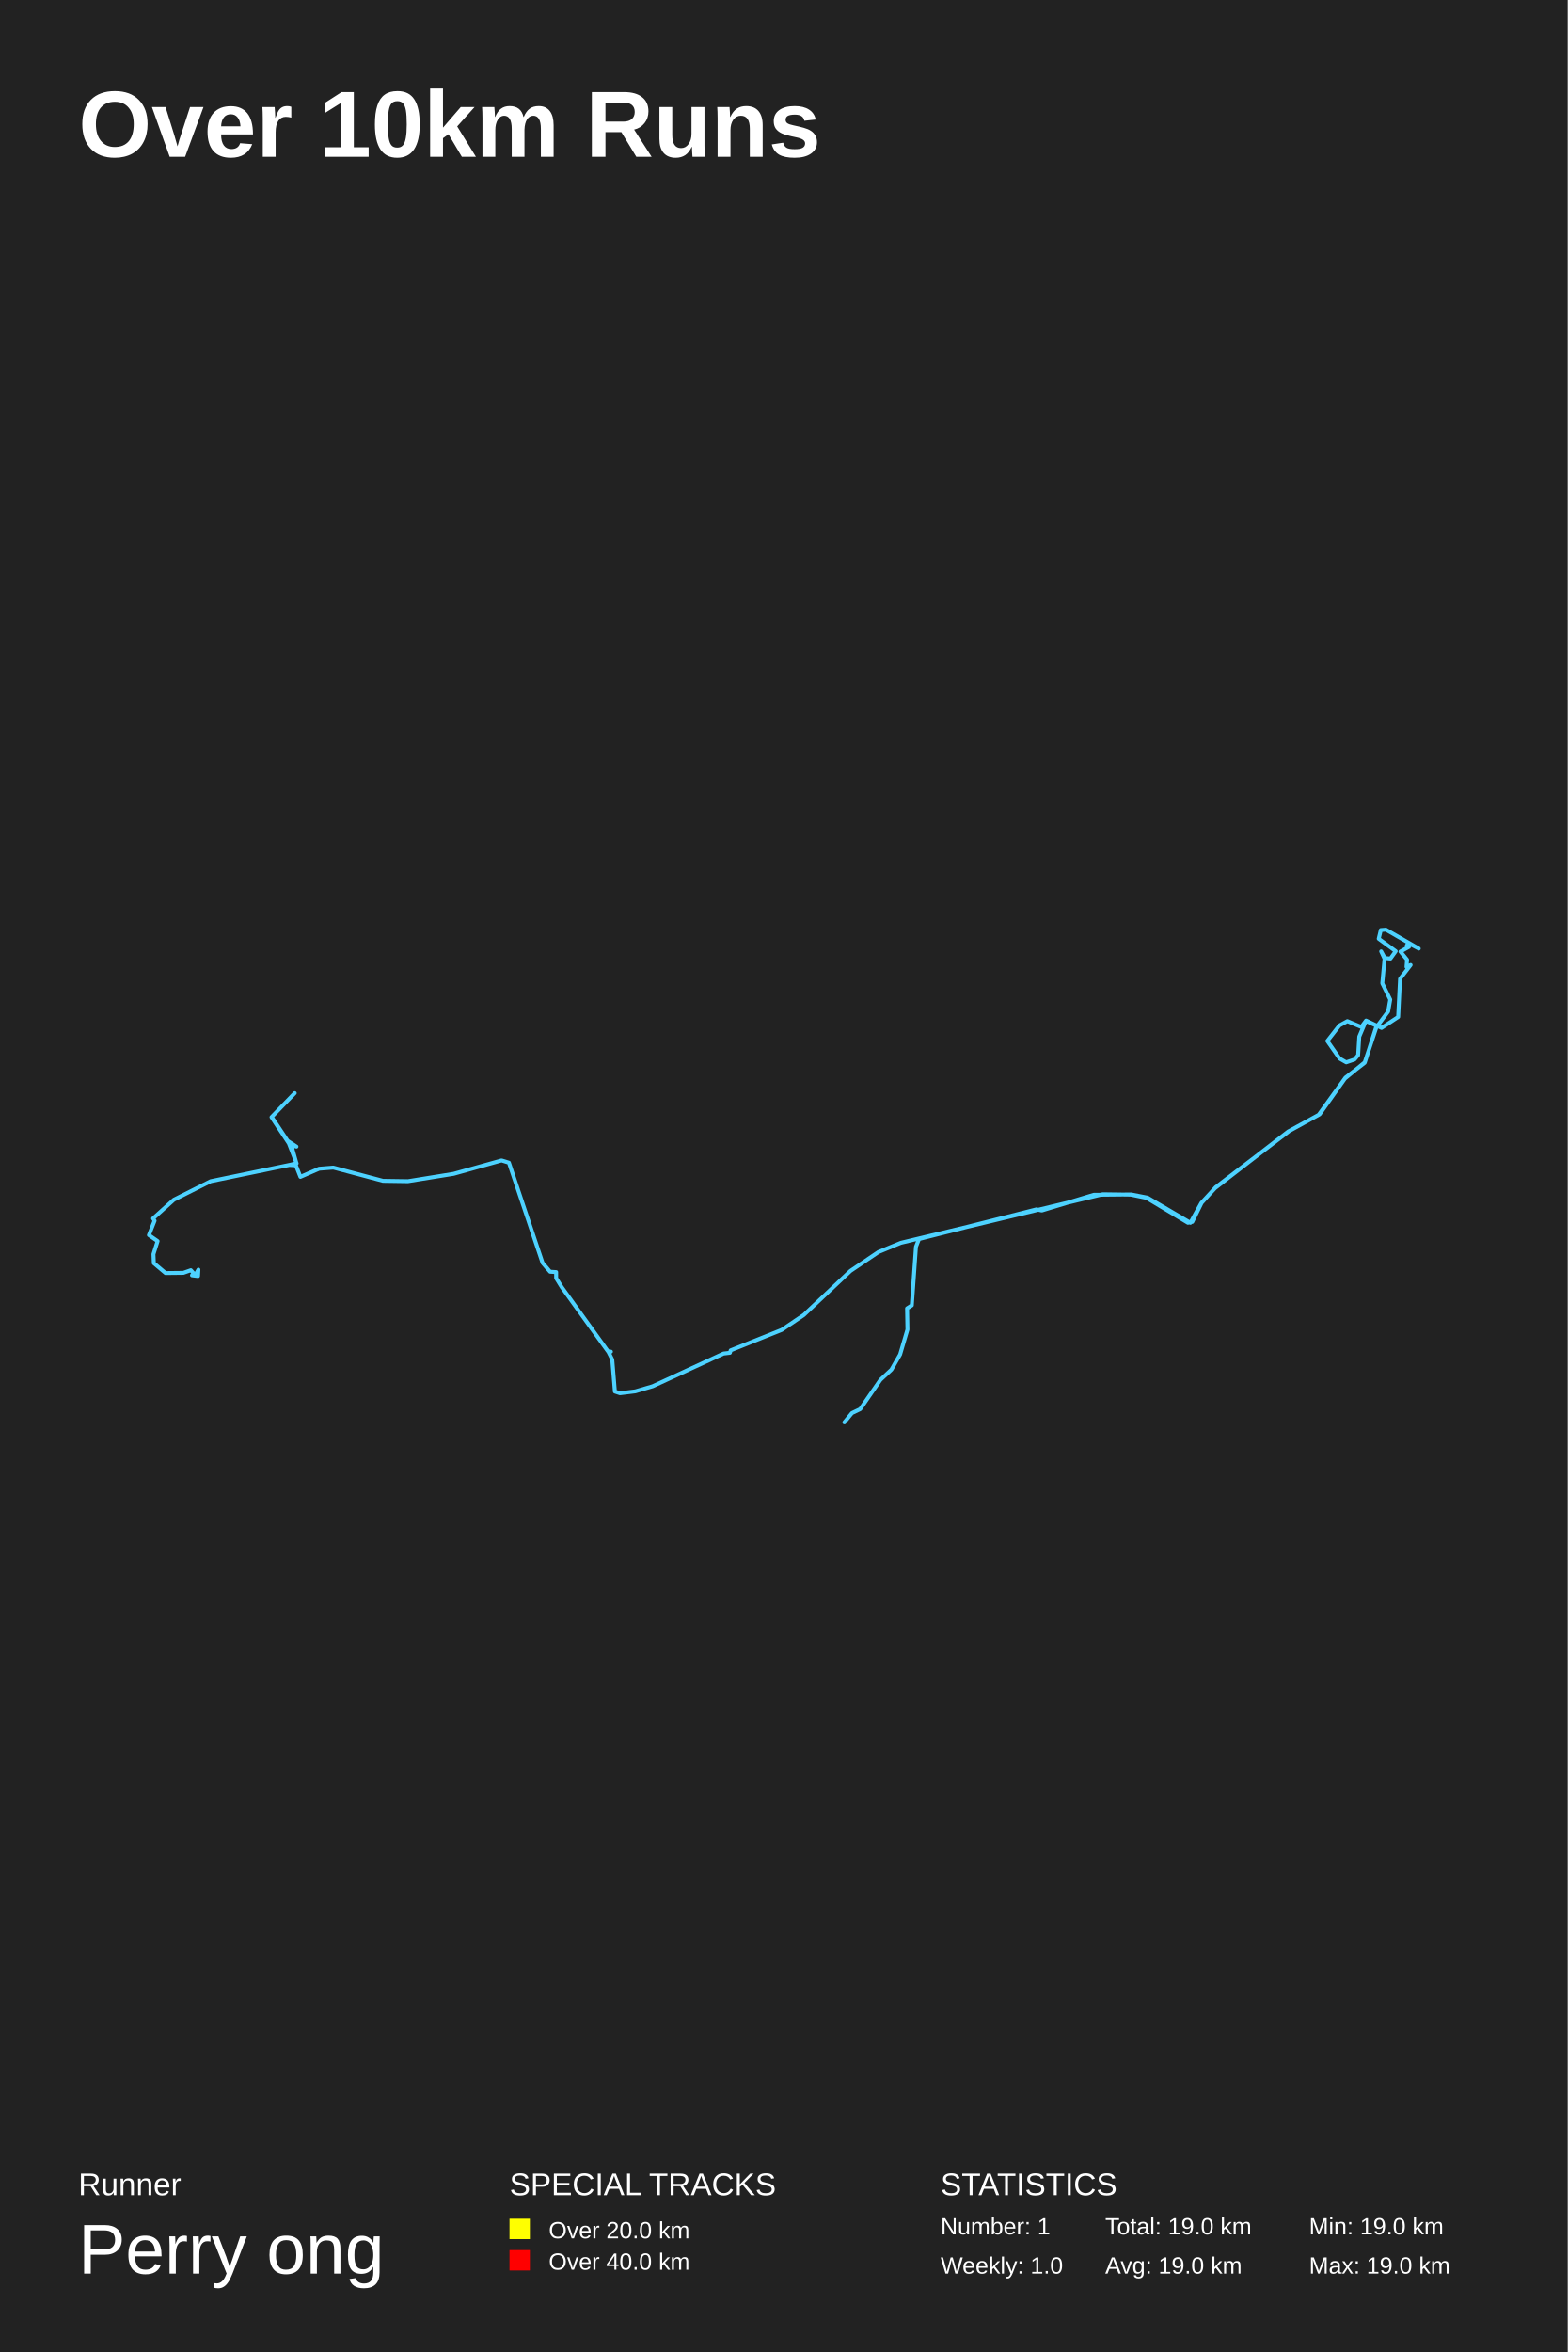
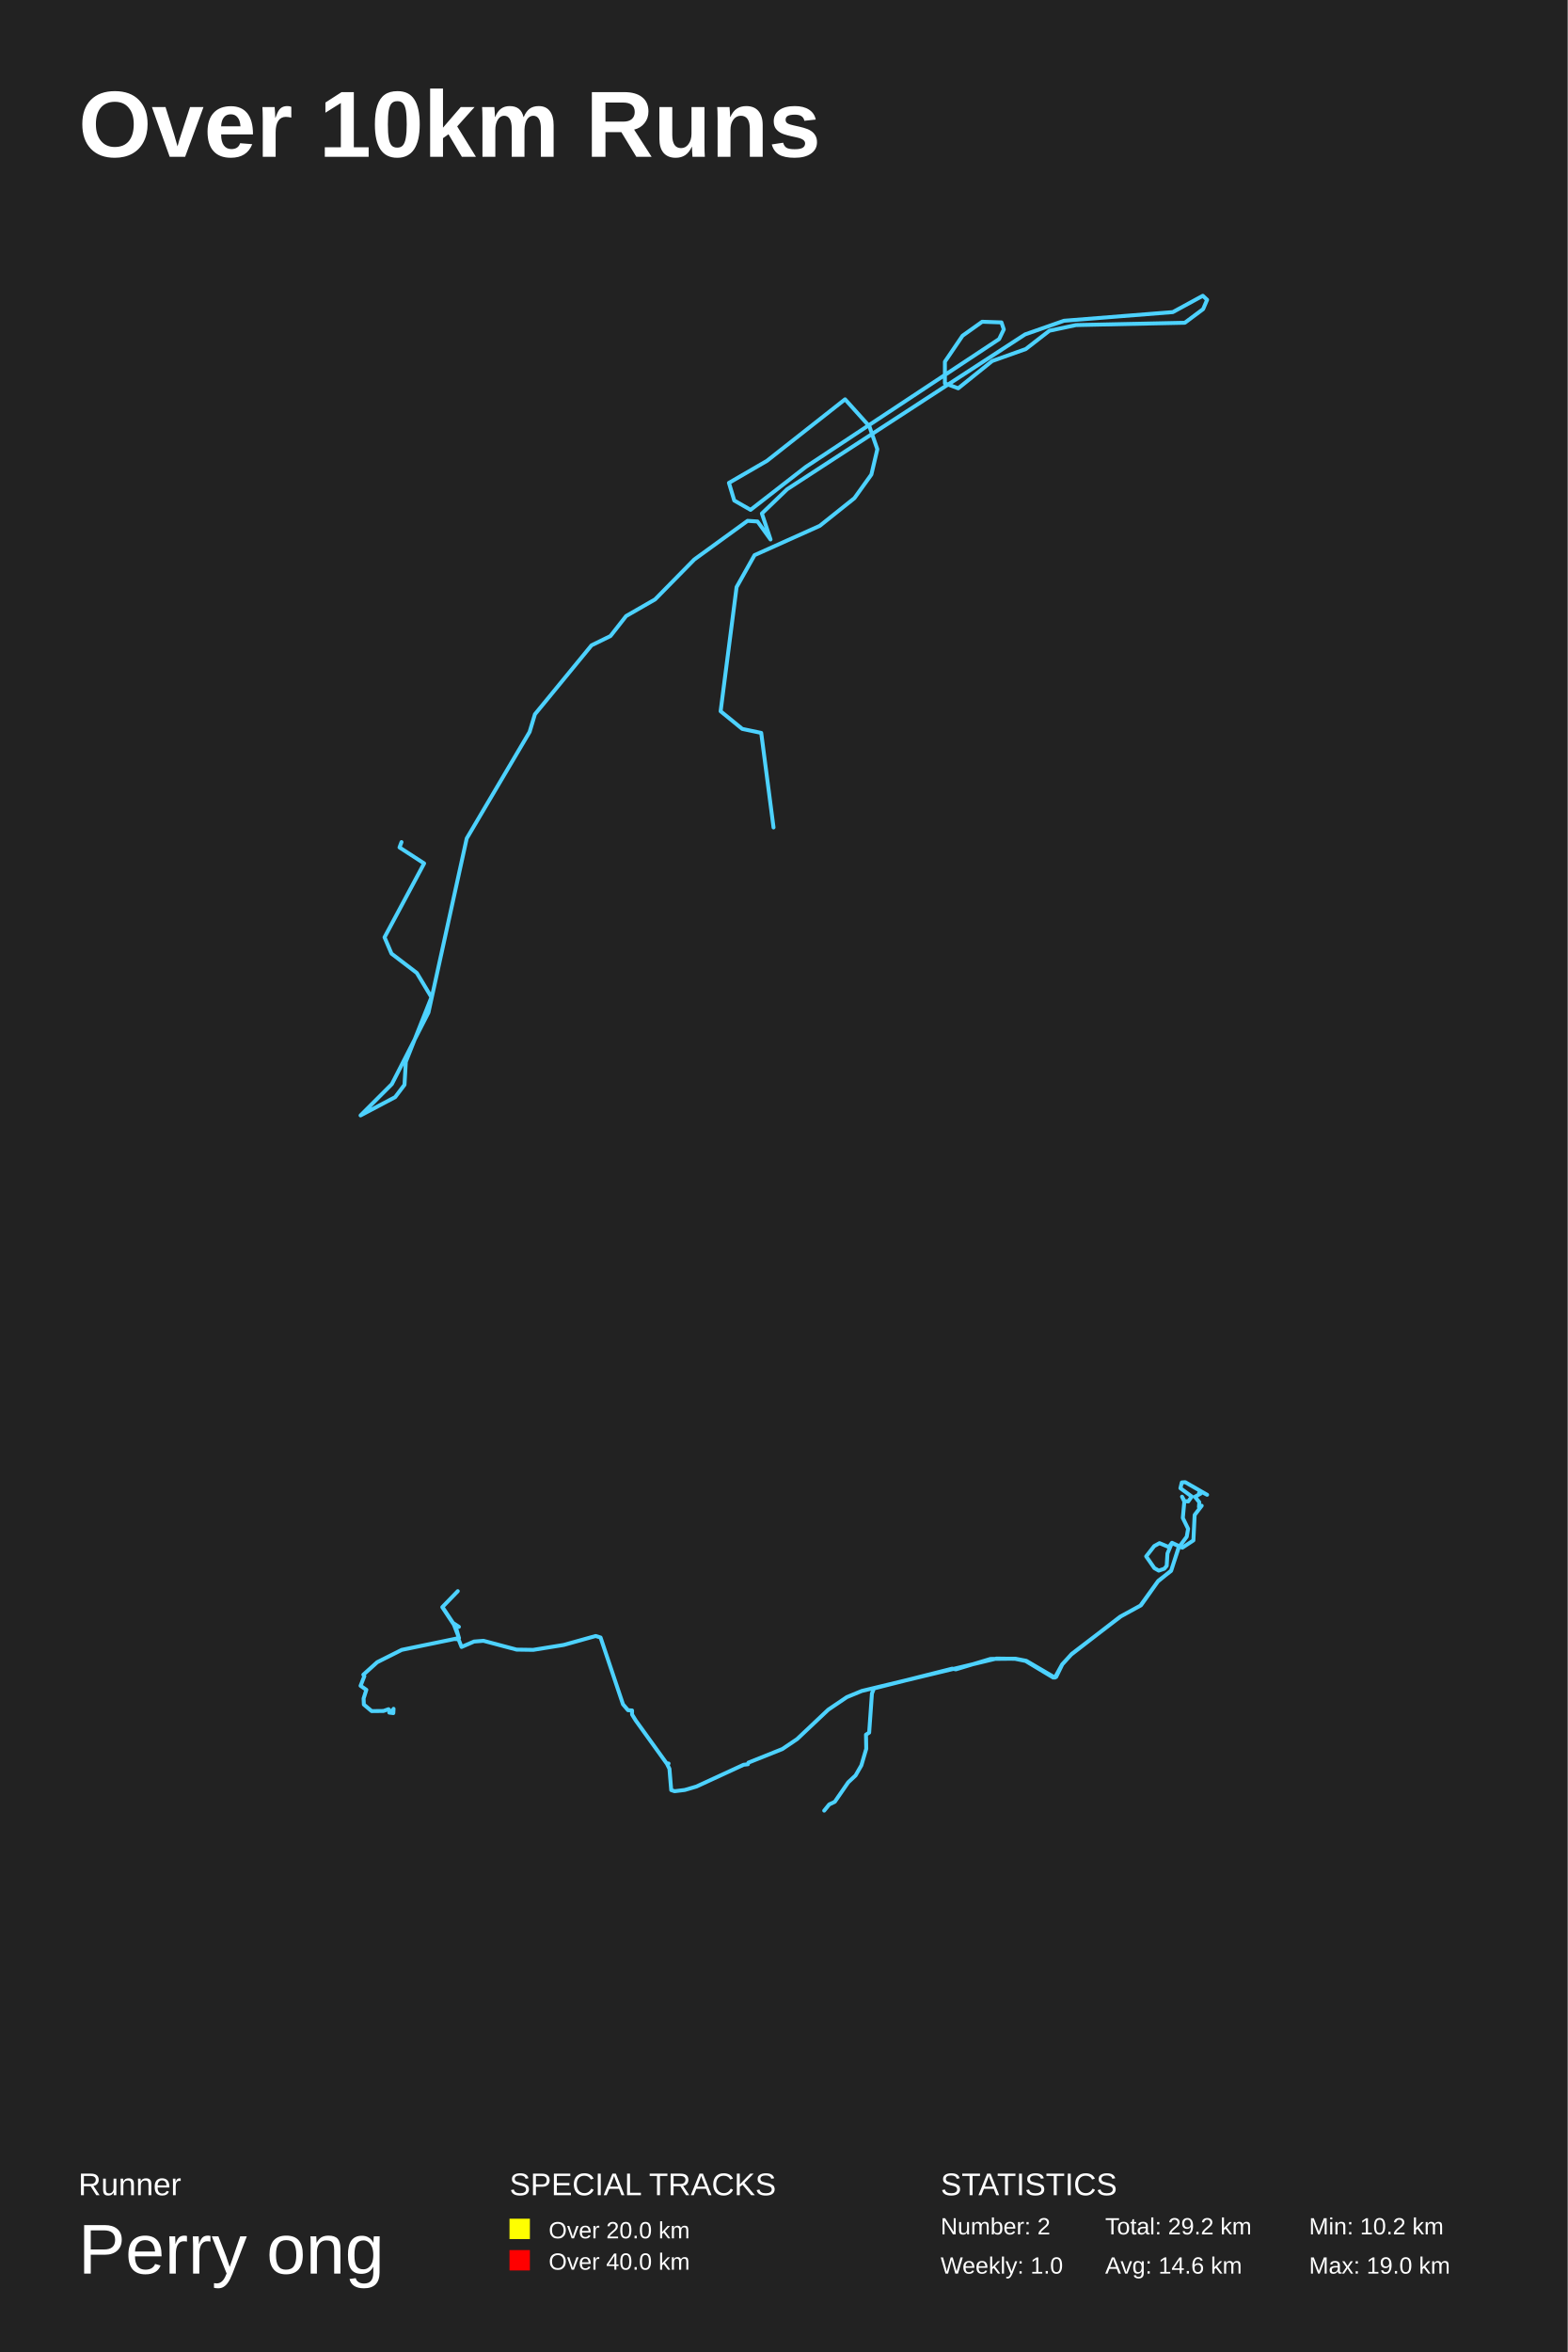
<svg xmlns="http://www.w3.org/2000/svg" baseProfile="full" height="300mm" version="1.1" viewBox="0,0,200,300" width="200mm">
  <defs />
  <rect fill="#222222" height="300" width="200" x="0" y="0" />
  <text fill="#FFFFFF" style="font-size:12px; font-family:Arial; font-weight:bold;" x="10" y="20">Over 10km Runs</text>
  <text fill="#FFFFFF" style="font-size:4px; font-family:Arial" x="10" y="280">Runner</text>
  <text fill="#FFFFFF" style="font-size:9px; font-family:Arial" x="10" y="290">Perry ong</text>
  <text fill="#FFFFFF" style="font-size:4px; font-family:Arial" x="65" y="280">SPECIAL TRACKS</text>
  <rect fill="yellow" height="2.6" width="2.6" x="65" y="283" />
  <text fill="#FFFFFF" style="font-size:3px; font-family:Arial" x="70" y="285.5">Over 20.0 km</text>
  <rect fill="red" height="2.6" width="2.6" x="65" y="287" />
  <text fill="#FFFFFF" style="font-size:3px; font-family:Arial" x="70" y="289.5">Over 40.0 km</text>
  <text fill="#FFFFFF" style="font-size:4px; font-family:Arial" x="120" y="280">STATISTICS</text>
-   <text fill="#FFFFFF" style="font-size:3px; font-family:Arial" x="120" y="285">Number: 1</text>
+   <text fill="#FFFFFF" style="font-size:3px; font-family:Arial" x="120" y="285">Number: 2</text>
  <text fill="#FFFFFF" style="font-size:3px; font-family:Arial" x="120" y="290">Weekly: 1.0</text>
-   <text fill="#FFFFFF" style="font-size:3px; font-family:Arial" x="141" y="285">Total: 19.0 km</text>
-   <text fill="#FFFFFF" style="font-size:3px; font-family:Arial" x="141" y="290">Avg: 19.0 km</text>
-   <text fill="#FFFFFF" style="font-size:3px; font-family:Arial" x="167" y="285">Min: 19.0 km</text>
+   <text fill="#FFFFFF" style="font-size:3px; font-family:Arial" x="141" y="285">Total: 29.2 km</text>
+   <text fill="#FFFFFF" style="font-size:3px; font-family:Arial" x="141" y="290">Avg: 14.6 km</text>
+   <text fill="#FFFFFF" style="font-size:3px; font-family:Arial" x="167" y="285">Min: 10.2 km</text>
  <text fill="#FFFFFF" style="font-size:3px; font-family:Arial" x="167" y="290">Max: 19.0 km</text>
-   <polyline fill="none" points="107.723,181.42 108.687,180.239 109.747,179.732 112.325,175.996 113.723,174.695 114.831,172.766 115.771,169.585 115.723,166.885 116.325,166.499 116.855,159.027 117.241,158.039 132.229,154.254 132.904,154.399 139.53,152.398 144.301,152.35 146.398,152.76 151.867,155.966 153.265,153.435 155.0,151.555 164.349,144.324 168.229,142.202 171.651,137.454 174.108,135.55 175.53,131.114 177.096,129.017 177.361,127.499 176.349,125.426 176.639,122.292 176.205,121.352 176.663,122.196 177.386,122.268 178.06,121.328 175.892,119.737 176.157,118.628 176.807,118.58 181.0,120.991 179.651,120.292 179.458,120.653 179.747,120.774 178.663,121.376 179.506,122.413 179.434,123.329 179.964,123.088 178.614,124.847 178.373,129.716 176.253,131.114 174.277,130.174 173.675,130.994 171.892,130.247 170.88,130.801 169.337,132.778 170.904,135.019 171.747,135.501 172.807,135.14 173.265,134.585 173.41,132.223 174.253,130.223 175.651,130.849 174.108,135.501 171.578,137.574 168.349,142.13 164.494,144.251 155.096,151.434 153.289,153.435 152.108,155.845 151.554,155.966 146.253,152.784 144.253,152.374 140.687,152.326 114.928,158.521 112.06,159.702 108.494,162.112 102.542,167.729 99.723,169.633 93.217,172.236 93.12,172.549 92.301,172.646 83.265,176.816 81.048,177.467 79.096,177.708 78.446,177.491 78.108,173.417 77.627,172.453 77.94,172.405 77.554,172.357 71.651,164.161 70.952,163.028 70.952,162.257 70.181,162.209 69.217,161.076 64.928,148.301 63.988,148.012 57.867,149.723 52.036,150.663 48.855,150.615 42.518,148.927 40.711,149.072 38.325,150.109 37.747,148.638 36.928,148.59 37.819,148.373 37.313,146.589 37.361,146.059 37.819,146.252 36.687,145.505 34.663,142.468 37.602,139.43 34.639,142.492 36.855,145.842 37.843,148.397 26.88,150.663 22.181,153.025 19.53,155.411 19.723,155.701 19.0,157.533 20.108,158.304 19.578,159.967 19.627,161.124 21.12,162.378 23.386,162.353 24.349,162.016 24.904,162.643 25.313,161.944 25.265,162.763 24.494,162.667" stroke="#4DD2FF" stroke-linecap="round" stroke-linejoin="round" stroke-width="0.5" />
+   <polyline fill="none" points="98.684,105.542 97.113,93.482 94.693,92.973 91.934,90.722 93.972,74.883 96.264,70.807 104.585,67.07 109.0,63.545 111.165,60.53 111.929,57.303 110.91,54.373 107.811,50.933 97.835,58.789 92.995,61.592 93.675,63.842 95.755,65.031 102.802,59.554 127.467,43.248 128.061,42.016 127.764,41.124 125.302,41.039 122.797,42.823 120.547,46.135 120.547,48.895 122.245,49.532 126.575,46.05 130.863,44.521 133.877,42.186 137.274,41.464 151.156,41.167 153.491,39.426 154.0,38.237 153.448,37.727 149.627,39.808 135.745,40.912 130.778,42.653 100.425,62.399 97.198,65.499 98.302,68.811 96.646,66.518 95.373,66.433 88.58,71.359 83.571,76.454 79.877,78.577 77.882,81.125 75.462,82.314 68.245,91.104 67.566,93.355 59.542,106.943 54.66,129.152 49.991,138.281 46.0,142.273 50.415,139.937 51.604,138.366 51.774,135.436 55.042,127.198 53.175,124.098 49.948,121.636 49.057,119.555 54.108,110.128 50.967,108.09 51.222,107.41" stroke="#4DD2FF" stroke-linecap="round" stroke-linejoin="round" stroke-width="0.5" />
+   <polyline fill="none" points="105.149,230.946 105.791,230.159 106.498,229.822 108.217,227.331 109.149,226.463 109.888,225.178 110.514,223.056 110.482,221.257 110.884,221 111.237,216.018 111.494,215.359 121.486,212.836 121.936,212.933 126.353,211.599 129.534,211.567 130.932,211.84 134.578,213.977 135.51,212.29 136.667,211.037 142.9,206.216 145.486,204.802 147.767,201.636 149.406,200.366 150.353,197.41 151.398,196.012 151.574,194.999 150.9,193.617 151.092,191.528 150.803,190.902 151.108,191.464 151.59,191.512 152.04,190.885 150.594,189.825 150.771,189.086 151.205,189.054 154.0,190.66 153.1,190.194 152.972,190.436 153.165,190.516 152.442,190.918 153.004,191.609 152.956,192.219 153.309,192.059 152.41,193.232 152.249,196.478 150.835,197.41 149.518,196.783 149.116,197.329 147.928,196.831 147.253,197.201 146.225,198.518 147.269,200.013 147.831,200.334 148.538,200.093 148.843,199.724 148.94,198.149 149.502,196.815 150.434,197.233 149.406,200.334 147.719,201.716 145.566,204.753 142.996,206.168 136.731,210.956 135.526,212.29 134.739,213.897 134.369,213.977 130.835,211.856 129.502,211.583 127.124,211.551 109.952,215.681 108.04,216.468 105.663,218.075 101.695,221.819 99.815,223.089 95.478,224.824 95.414,225.033 94.867,225.097 88.843,227.877 87.365,228.311 86.064,228.472 85.631,228.327 85.406,225.611 85.084,224.969 85.293,224.937 85.036,224.904 81.1,219.441 80.635,218.686 80.635,218.171 80.12,218.139 79.478,217.384 76.618,208.867 75.992,208.674 71.912,209.815 68.024,210.442 65.904,210.41 61.679,209.285 60.474,209.381 58.884,210.072 58.498,209.092 57.952,209.06 58.546,208.915 58.209,207.726 58.241,207.373 58.546,207.501 57.791,207.003 56.442,204.978 58.402,202.954 56.426,204.994 57.904,207.228 58.562,208.931 51.253,210.442 48.12,212.017 46.353,213.608 46.482,213.8 46.0,215.022 46.739,215.536 46.386,216.645 46.418,217.416 47.414,218.252 48.924,218.236 49.566,218.011 49.936,218.428 50.209,217.962 50.177,218.509 49.663,218.445" stroke="#4DD2FF" stroke-linecap="round" stroke-linejoin="round" stroke-width="0.5" />
</svg>
